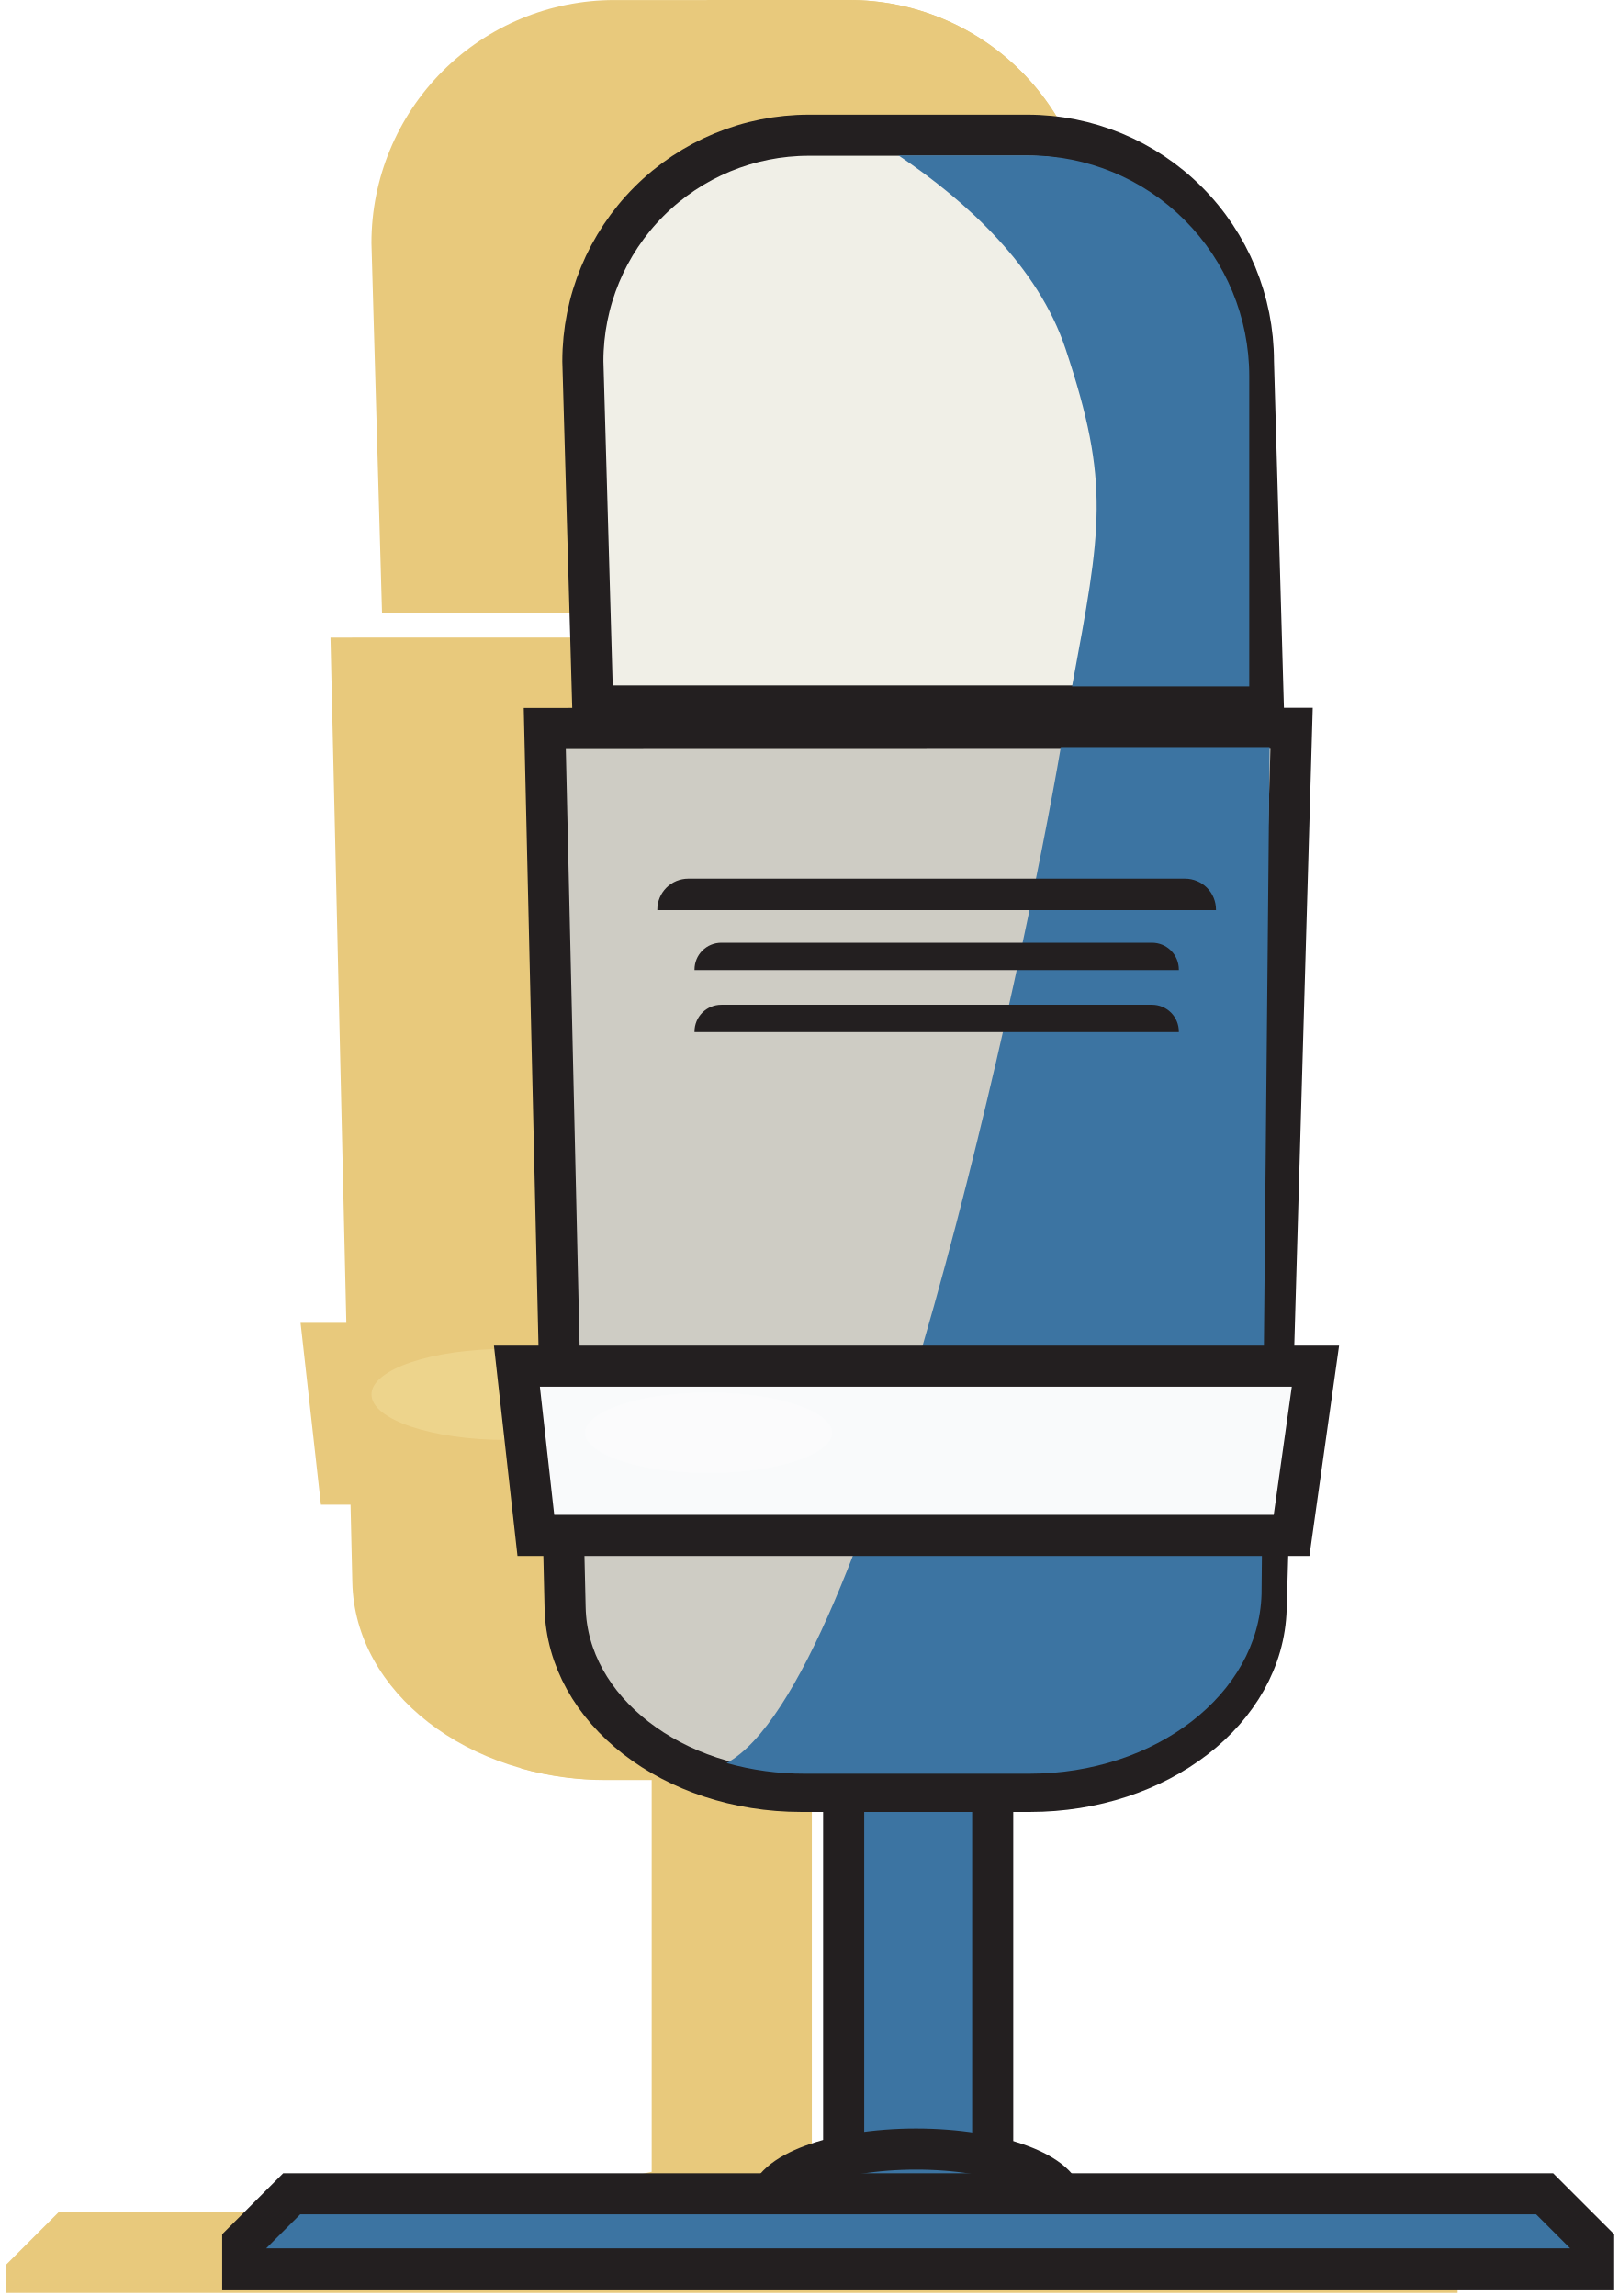
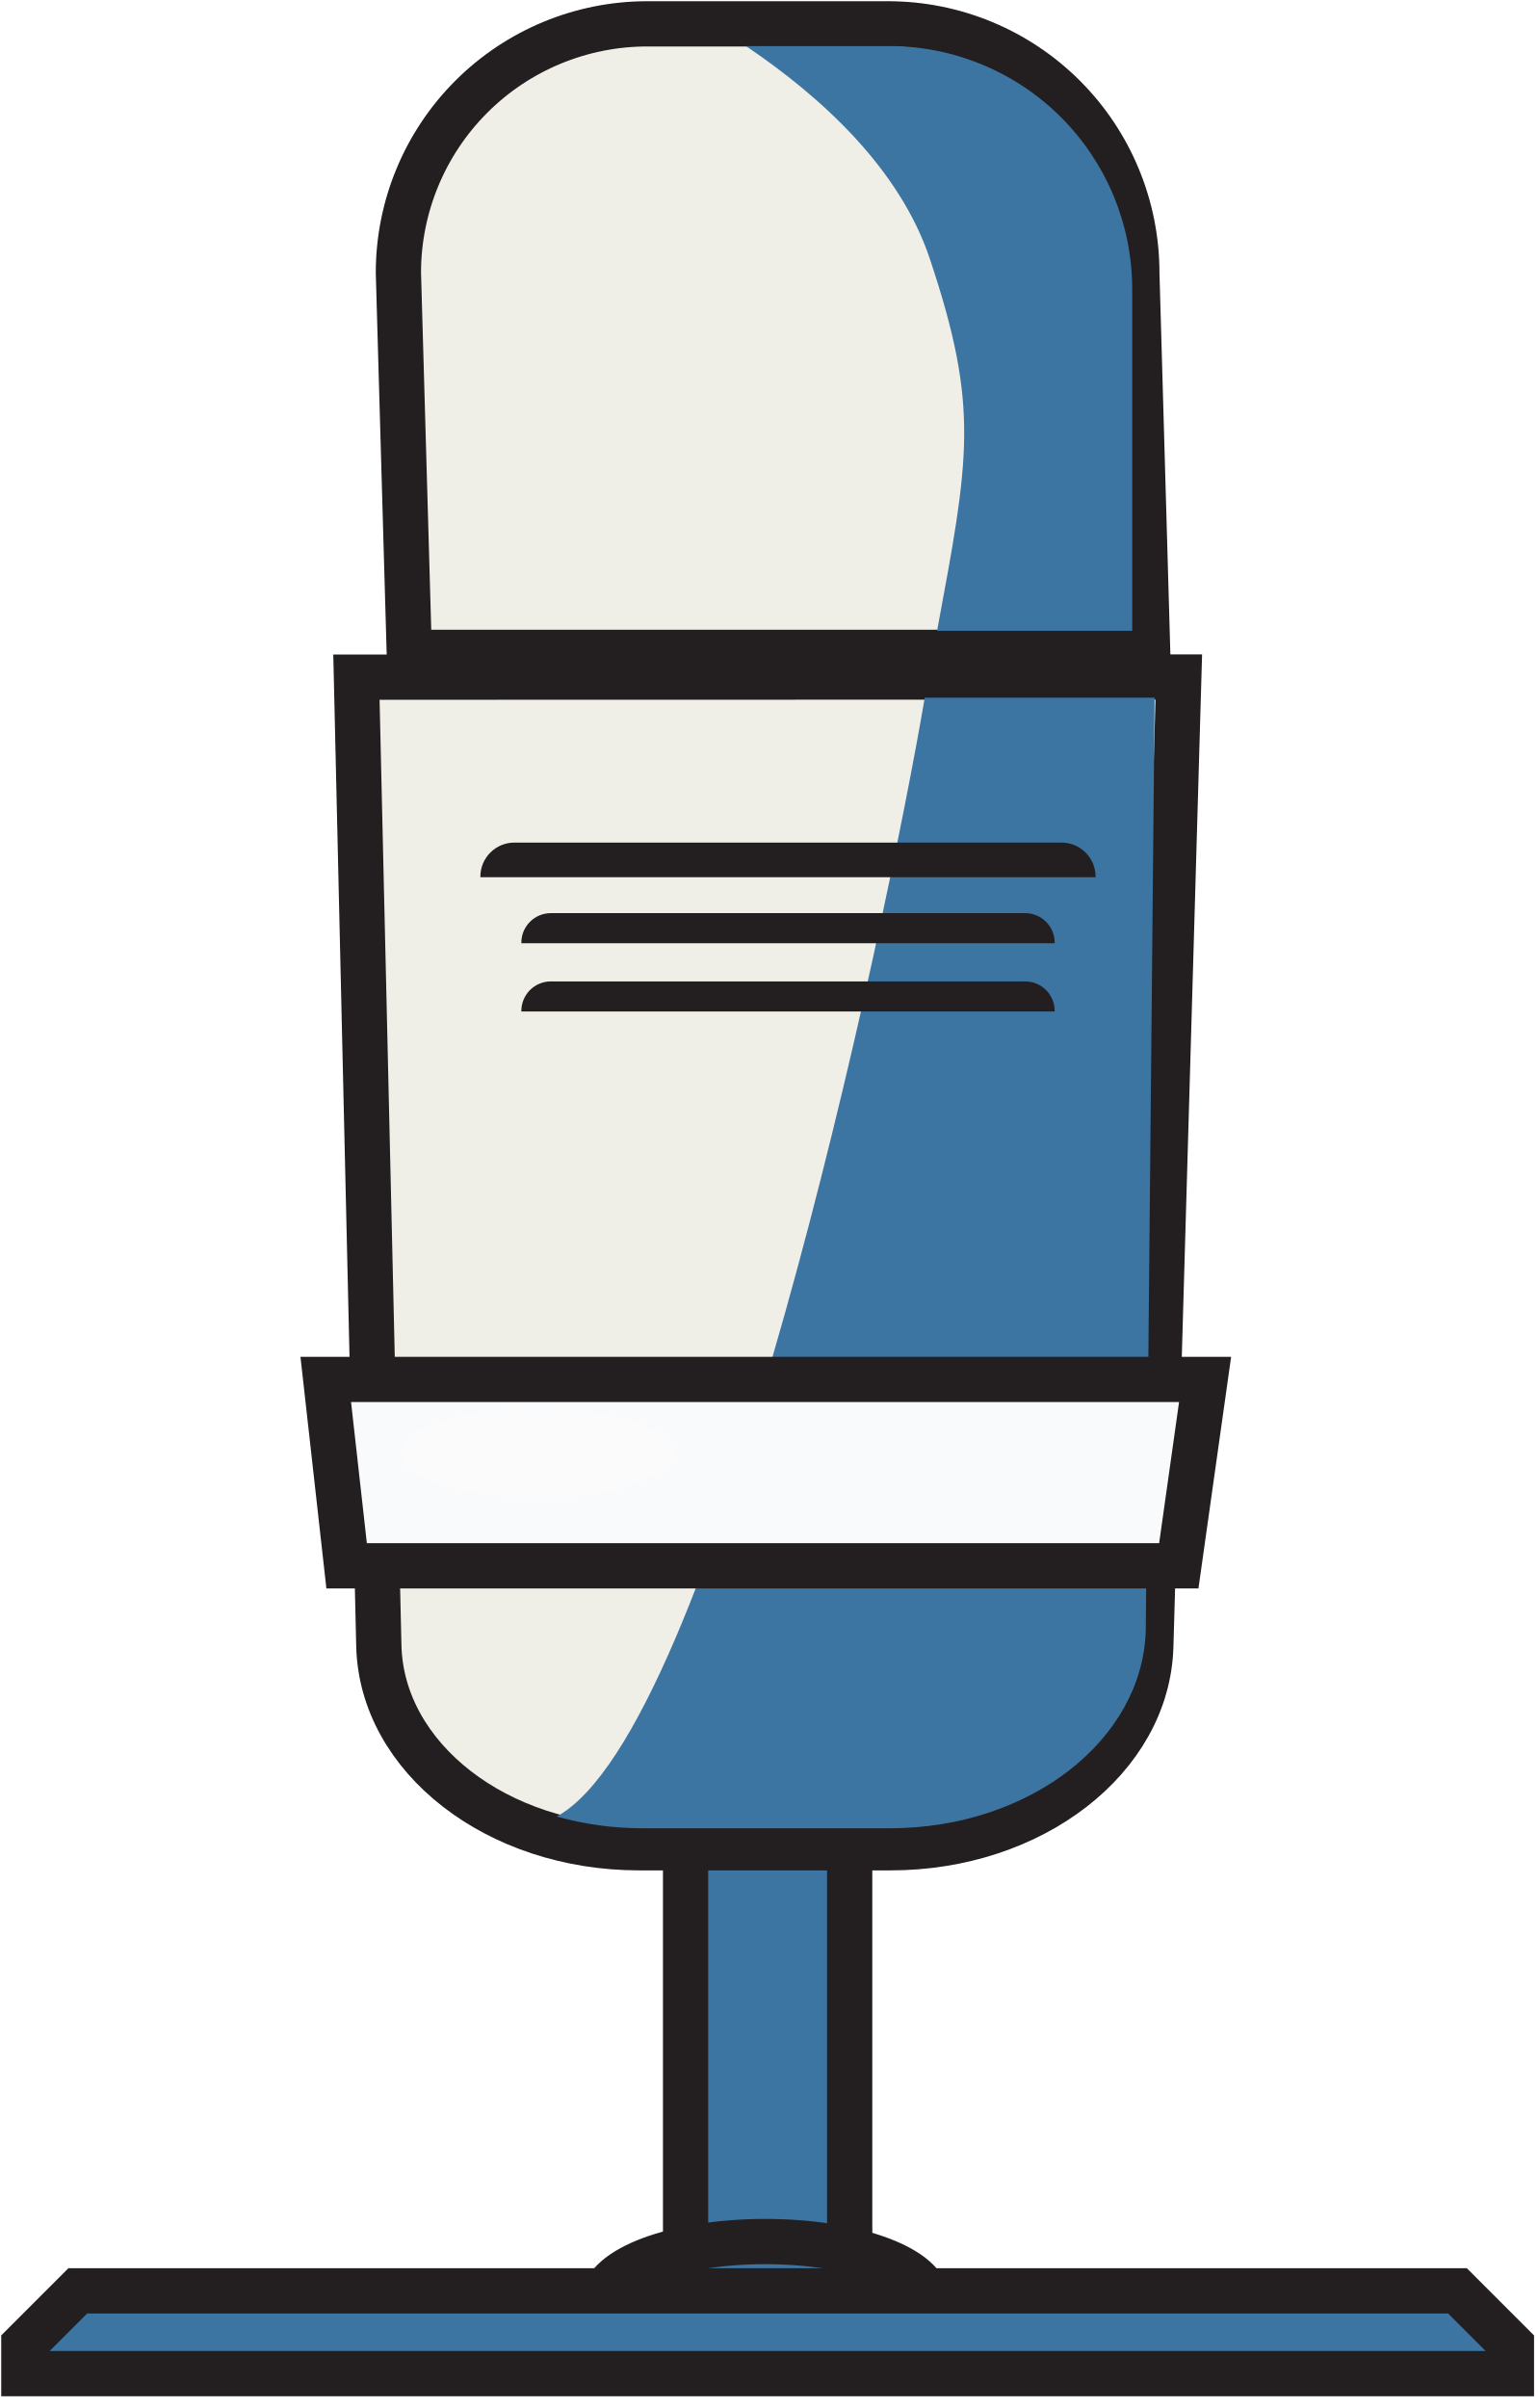
- <svg xmlns="http://www.w3.org/2000/svg" width="160" height="227" viewBox="0 0 160 227" fill="none">
-   <path d="M107.98 91.857V24.013C107.98 17.645 105.45 11.537 100.947 7.033C96.443 2.53 90.335 0 83.967 0H69.816C77.239 5.003 85.01 12.089 87.997 21.049C92.904 35.762 86.543 74.751 83.373 91.853L107.98 91.857Z" fill="#E8C97C" />
-   <path d="M83.971 0.004H60.74C54.371 0.004 48.263 2.534 43.76 7.037C39.257 11.54 36.727 17.648 36.727 24.017L37.774 60.644H109.028L107.98 24.017C107.98 17.649 105.451 11.542 100.948 7.039C96.446 2.536 90.339 0.005 83.971 0.004Z" fill="#E8C97C" />
-   <path d="M80.271 165.197H64.436V218.725H80.271V165.197Z" fill="#E8C97C" />
-   <path d="M87.57 63.037C83.641 86.094 67.028 166.407 51.498 174.838C54.248 175.609 57.091 175.997 59.946 175.991H84.222C97.865 175.991 109.016 167.372 109.326 156.575L112.029 63.037H87.57Z" fill="#E8C97C" />
-   <path d="M32.677 63.037L34.838 156.47C35.087 167.298 46.255 175.973 59.947 175.973H84.222C97.866 175.973 109.017 167.355 109.327 156.557L112.029 63.02L32.677 63.037Z" fill="#E8C97C" />
-   <path d="M112.032 148.768H31.732L29.719 130.789H114.568L112.032 148.768Z" fill="#E8C97C" />
-   <path d="M103.998 82.338C103.998 82.317 103.998 82.299 103.998 82.277C103.999 81.846 103.914 81.419 103.75 81.02C103.585 80.622 103.343 80.26 103.038 79.954C102.733 79.65 102.371 79.408 101.972 79.243C101.574 79.078 101.146 78.994 100.715 78.994H47.925C47.494 78.994 47.066 79.078 46.667 79.243C46.269 79.408 45.906 79.649 45.601 79.954C45.295 80.259 45.053 80.621 44.888 81.02C44.723 81.419 44.638 81.846 44.638 82.277C44.638 82.299 44.638 82.317 44.638 82.338H103.998Z" fill="#E8C97C" />
-   <path d="M100.05 88.704C100.05 88.704 100.05 88.669 100.05 88.647C100.05 87.892 99.75 87.168 99.216 86.635C98.683 86.101 97.959 85.801 97.204 85.801H51.434C50.68 85.801 49.956 86.101 49.422 86.635C48.888 87.168 48.588 87.892 48.588 88.647C48.588 88.669 48.588 88.687 48.588 88.704H100.05Z" fill="#E8C97C" />
-   <path d="M100.05 95.292C100.05 95.292 100.05 95.257 100.05 95.235C100.05 94.48 99.75 93.756 99.216 93.222C98.683 92.689 97.959 92.389 97.204 92.389H51.434C50.68 92.389 49.956 92.689 49.422 93.222C48.888 93.756 48.588 94.48 48.588 95.235C48.588 95.257 48.588 95.27 48.588 95.292H100.05Z" fill="#E8C97C" />
+ <svg xmlns="http://www.w3.org/2000/svg" width="129" height="202" viewBox="0 0 129 202" fill="none">
+   <path d="M74.505 2H54.305C48.767 2 43.457 4.2 39.541 8.115C35.626 12.031 33.426 17.342 33.426 22.879L34.337 54.726H96.291L95.38 22.879C95.38 17.342 93.181 12.032 89.266 8.117C85.351 4.201 80.041 2.001 74.505 2Z" fill="#F0EFE7" stroke="#231F20" stroke-width="3.796" stroke-miterlimit="10" />
+   <path d="M94.992 52.921V24.256C94.992 18.848 92.844 13.662 89.02 9.838C85.196 6.014 80.01 3.865 74.602 3.865H62.586C68.888 8.114 75.488 14.131 78.023 21.739C82.191 34.233 81.312 38.399 78.62 52.921H94.992Z" fill="#3C74A2" />
+   <path d="M71.288 145.633H57.52V192.174H71.288V145.633Z" fill="#3C74A2" stroke="#231F20" stroke-width="3.796" stroke-miterlimit="10" />
+   <path d="M29.904 56.806L31.783 138.045C32 147.46 41.711 155.003 53.615 155.003H74.722C86.586 155.003 96.281 147.509 96.551 138.121L98.901 56.791L29.904 56.806Z" fill="#F0EFE7" stroke="#231F20" stroke-width="3.796" stroke-miterlimit="10" />
+   <path d="M77.586 58.527C74.228 78.232 59.98 145.178 46.708 152.383C49.058 153.041 51.487 153.373 53.928 153.368H74.674C86.334 153.368 95.864 146.002 96.129 136.775L96.872 58.527H77.586Z" fill="#3C74A2" />
+   <path d="M98.901 131.35H29.081L27.331 115.717H101.107L98.901 131.35Z" fill="#F9FAFB" stroke="#231F20" stroke-width="3.796" stroke-miterlimit="10" />
+   <path d="M91.916 73.59C91.916 73.571 91.916 73.555 91.916 73.536C91.917 73.161 91.843 72.79 91.7 72.443C91.556 72.097 91.346 71.782 91.081 71.517C90.816 71.251 90.501 71.041 90.154 70.898C89.808 70.755 89.436 70.681 89.061 70.682H43.161C42.786 70.681 42.414 70.755 42.068 70.898C41.721 71.041 41.406 71.251 41.14 71.516C40.875 71.782 40.664 72.096 40.52 72.443C40.377 72.79 40.303 73.161 40.303 73.536C40.303 73.555 40.303 73.571 40.303 73.59H91.916Z" fill="#231F20" />
+   <path d="M88.487 79.124C88.487 79.124 88.487 79.094 88.487 79.075C88.487 78.418 88.227 77.789 87.762 77.325C87.298 76.86 86.668 76.6 86.012 76.6H46.216C45.56 76.6 44.93 76.86 44.466 77.325C44.002 77.789 43.741 78.418 43.741 79.075C43.741 79.094 43.741 79.109 43.741 79.124H88.487Z" fill="#231F20" />
+   <path d="M88.487 84.853C88.487 84.853 88.487 84.822 88.487 84.803C88.487 84.147 88.227 83.517 87.762 83.053C87.298 82.589 86.668 82.328 86.012 82.328H46.216C45.56 82.328 44.93 82.589 44.466 83.053C44.002 83.517 43.741 84.147 43.741 84.803C43.741 84.822 43.741 84.834 43.741 84.853H88.487Z" fill="#231F20" />
  <g style="mix-blend-mode:screen" opacity="0.26">
-     <path d="M63.439 137.867C63.439 140.351 57.458 142.364 50.084 142.364C42.709 142.364 36.732 140.351 36.732 137.867C36.732 135.382 42.709 133.365 50.084 133.365C57.458 133.365 63.439 135.382 63.439 137.867Z" fill="#E8C97C" />
+     <path d="M56.651 121.869C56.651 124.029 51.45 125.779 45.038 125.779C38.627 125.779 33.43 124.029 33.43 121.869C33.43 119.709 38.627 117.955 45.038 117.955C51.45 117.955 56.651 119.709 56.651 121.869Z" fill="#F9FAFB" />
+     <path d="M56.651 121.869C56.651 124.029 51.45 125.779 45.038 125.779C38.627 125.779 33.43 124.029 33.43 121.869C33.43 119.709 38.627 117.955 45.038 117.955C51.45 117.955 56.651 119.709 56.651 121.869Z" stroke="#231F20" stroke-width="0.38" stroke-miterlimit="10" />
  </g>
-   <path d="M87.773 219.772C87.773 222.976 80.787 225.578 72.142 225.578C63.498 225.578 56.499 222.959 56.499 219.772C56.499 216.584 63.485 213.965 72.129 213.965C80.774 213.965 87.773 216.567 87.773 219.772Z" fill="#E8C97C" />
-   <path d="M144.126 226.706H0.584V223.925L5.788 218.721H138.922L144.126 223.925V226.706Z" fill="#E8C97C" />
-   <path d="M101.594 13.369H79.976C74.05 13.369 68.366 15.723 64.176 19.914C59.985 24.105 57.631 29.788 57.631 35.715L58.606 69.797H124.911L123.935 35.715C123.935 29.789 121.582 24.106 117.392 19.915C113.202 15.725 107.52 13.37 101.594 13.369Z" fill="#F0EFE7" stroke="#231F20" stroke-width="4.063" stroke-miterlimit="10" />
-   <path d="M123.521 67.865V37.188C123.521 31.4 121.222 25.849 117.129 21.757C113.037 17.664 107.486 15.365 101.698 15.365H88.839C95.584 19.912 102.647 26.352 105.36 34.494C109.82 47.865 108.88 52.324 105.999 67.865H123.521Z" fill="#3C74A2" />
-   <path d="M98.154 167.088H83.418V216.898H98.154V167.088Z" fill="#3C74A2" stroke="#231F20" stroke-width="4.063" stroke-miterlimit="10" />
-   <path d="M53.865 72.024L55.876 158.968C56.108 169.043 66.501 177.116 79.241 177.116H101.83C114.527 177.116 124.903 169.096 125.191 159.049L127.706 72.008L53.865 72.024Z" fill="#CECCC4" stroke="#231F20" stroke-width="4.063" stroke-miterlimit="10" />
-   <path d="M104.892 73.865C101.298 94.954 86.05 166.6 71.846 174.311C74.361 175.016 76.961 175.371 79.573 175.365H101.775C114.254 175.365 124.453 167.482 124.737 157.607L125.532 73.865H104.892Z" fill="#3C74A2" />
-   <path d="M127.706 151.801H52.983L51.11 135.07H130.066L127.706 151.801Z" fill="#F9FAFB" stroke="#231F20" stroke-width="4.063" stroke-miterlimit="10" />
-   <path d="M120.231 89.985C120.231 89.965 120.231 89.949 120.231 89.928C120.231 89.527 120.153 89.129 119.999 88.758C119.846 88.388 119.621 88.05 119.337 87.767C119.053 87.483 118.716 87.258 118.345 87.105C117.974 86.951 117.577 86.873 117.176 86.873H68.052C67.651 86.873 67.253 86.951 66.882 87.104C66.511 87.258 66.174 87.483 65.889 87.766C65.605 88.05 65.38 88.387 65.226 88.758C65.072 89.129 64.993 89.527 64.993 89.928C64.993 89.949 64.993 89.965 64.993 89.985H120.231Z" fill="#231F20" />
-   <path d="M116.558 95.909C116.558 95.909 116.558 95.876 116.558 95.856C116.558 95.153 116.279 94.48 115.782 93.983C115.285 93.486 114.612 93.207 113.909 93.207H71.319C70.616 93.207 69.942 93.486 69.446 93.983C68.949 94.48 68.67 95.153 68.67 95.856C68.67 95.876 68.67 95.892 68.67 95.909H116.558Z" fill="#231F20" />
-   <path d="M116.558 102.04C116.558 102.04 116.558 102.007 116.558 101.987C116.558 101.284 116.279 100.611 115.782 100.114C115.285 99.617 114.612 99.338 113.909 99.338H71.319C70.616 99.338 69.942 99.617 69.446 100.114C68.949 100.611 68.67 101.284 68.67 101.987C68.67 102.007 68.67 102.019 68.67 102.04H116.558Z" fill="#231F20" />
-   <g style="mix-blend-mode:screen" opacity="0.26">
-     <path d="M82.489 141.656C82.489 143.967 76.923 145.84 70.061 145.84C63.199 145.84 57.637 143.967 57.637 141.656C57.637 139.344 63.199 137.467 70.061 137.467C76.923 137.467 82.489 139.344 82.489 141.656Z" fill="#F9FAFB" />
-     <path d="M82.489 141.656C82.489 143.967 76.923 145.84 70.061 145.84C63.199 145.84 57.637 143.967 57.637 141.656C57.637 139.344 63.199 137.467 70.061 137.467C76.923 137.467 82.489 139.344 82.489 141.656Z" stroke="#231F20" stroke-width="0.406" stroke-miterlimit="10" />
-   </g>
-   <path d="M105.134 217.874C105.134 220.856 98.633 223.278 90.589 223.278C82.545 223.278 76.032 220.84 76.032 217.874C76.032 214.908 82.533 212.471 90.577 212.471C98.621 212.471 105.134 214.892 105.134 217.874Z" fill="#3C74A2" stroke="#231F20" stroke-width="4.063" stroke-miterlimit="10" />
-   <path d="M157.572 224.325H24V221.737L28.843 216.895H152.729L157.572 221.737V224.325Z" fill="#3C74A2" stroke="#231F20" stroke-width="4.063" stroke-miterlimit="10" />
+   <path d="M77.809 193.086C77.809 195.872 71.736 198.135 64.219 198.135C56.703 198.135 50.617 195.857 50.617 193.086C50.617 190.315 56.691 188.037 64.208 188.037C71.724 188.037 77.809 190.3 77.809 193.086Z" fill="#3C74A2" stroke="#231F20" stroke-width="3.796" stroke-miterlimit="10" />
+   <path d="M126.808 199.115H2V196.697L6.525 192.172H122.283L126.808 196.697V199.115Z" fill="#3C74A2" stroke="#231F20" stroke-width="3.796" stroke-miterlimit="10" />
</svg>
